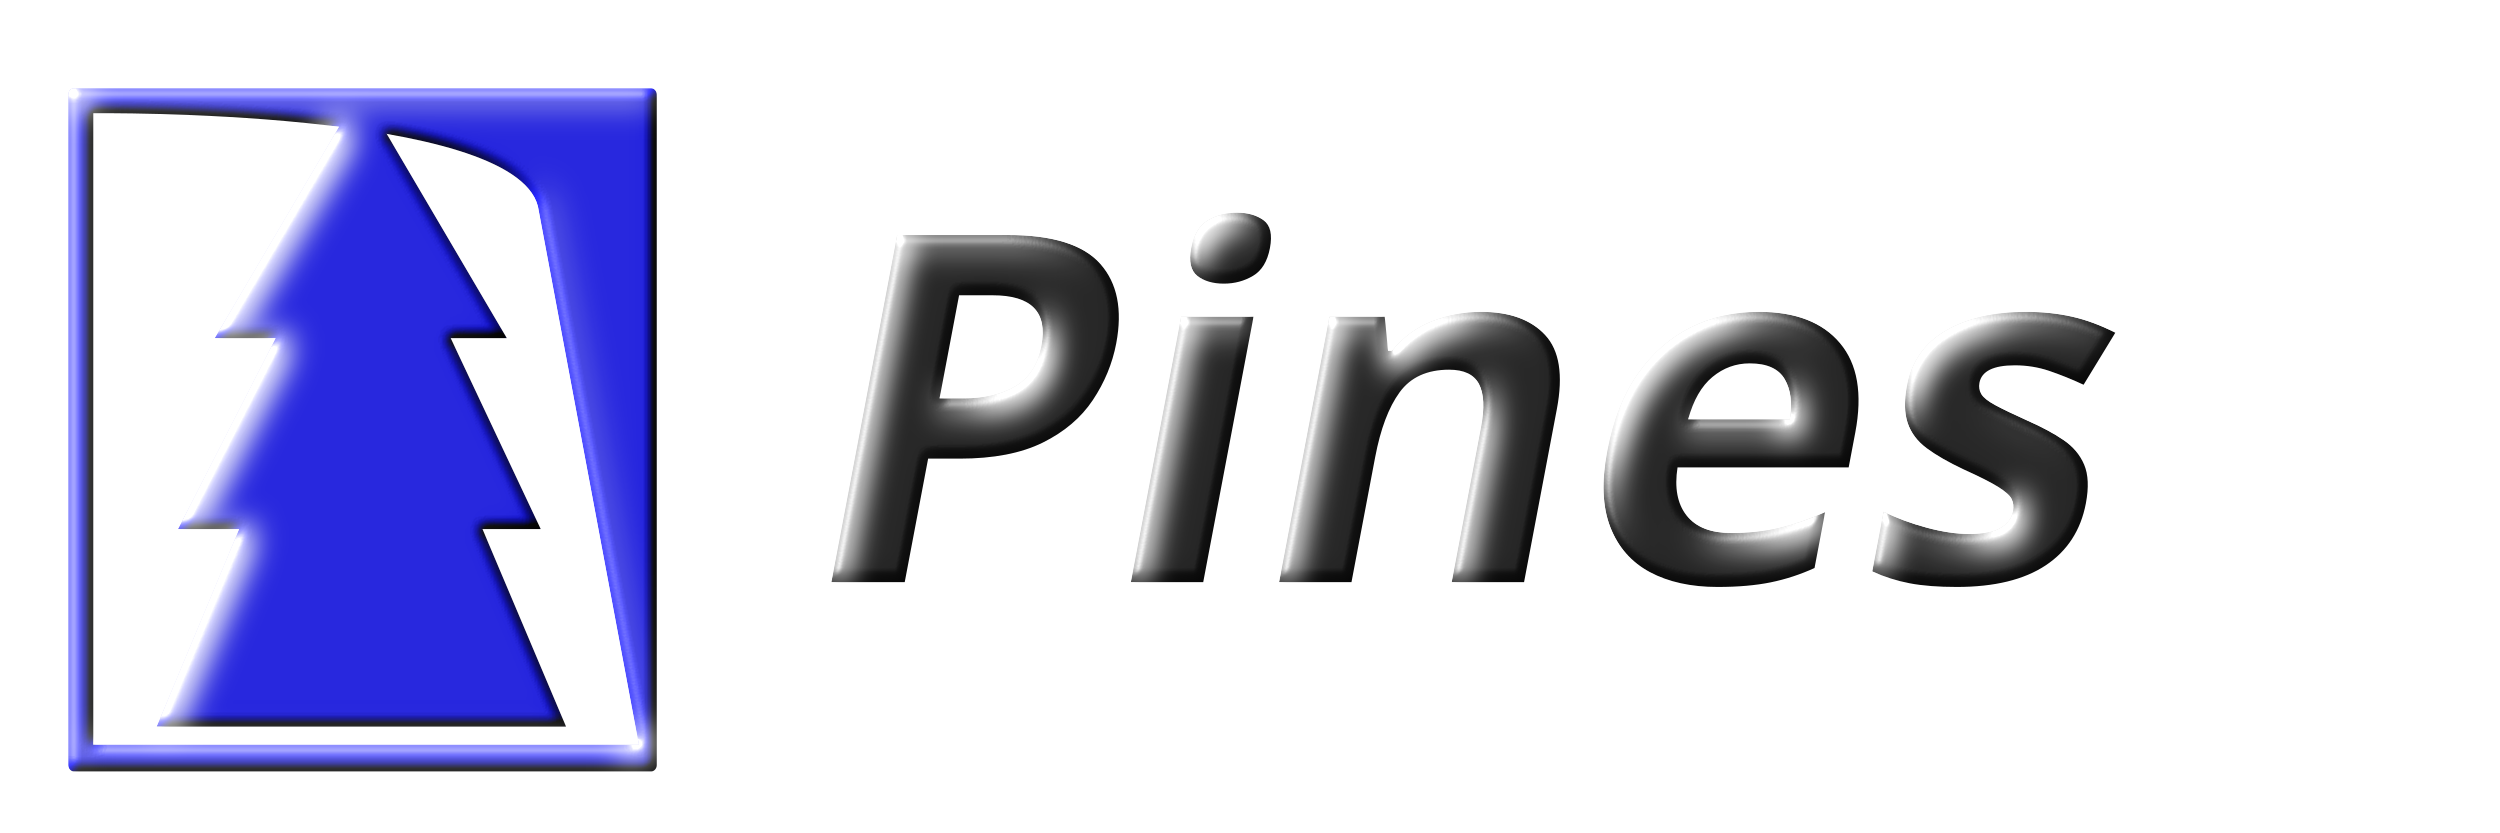
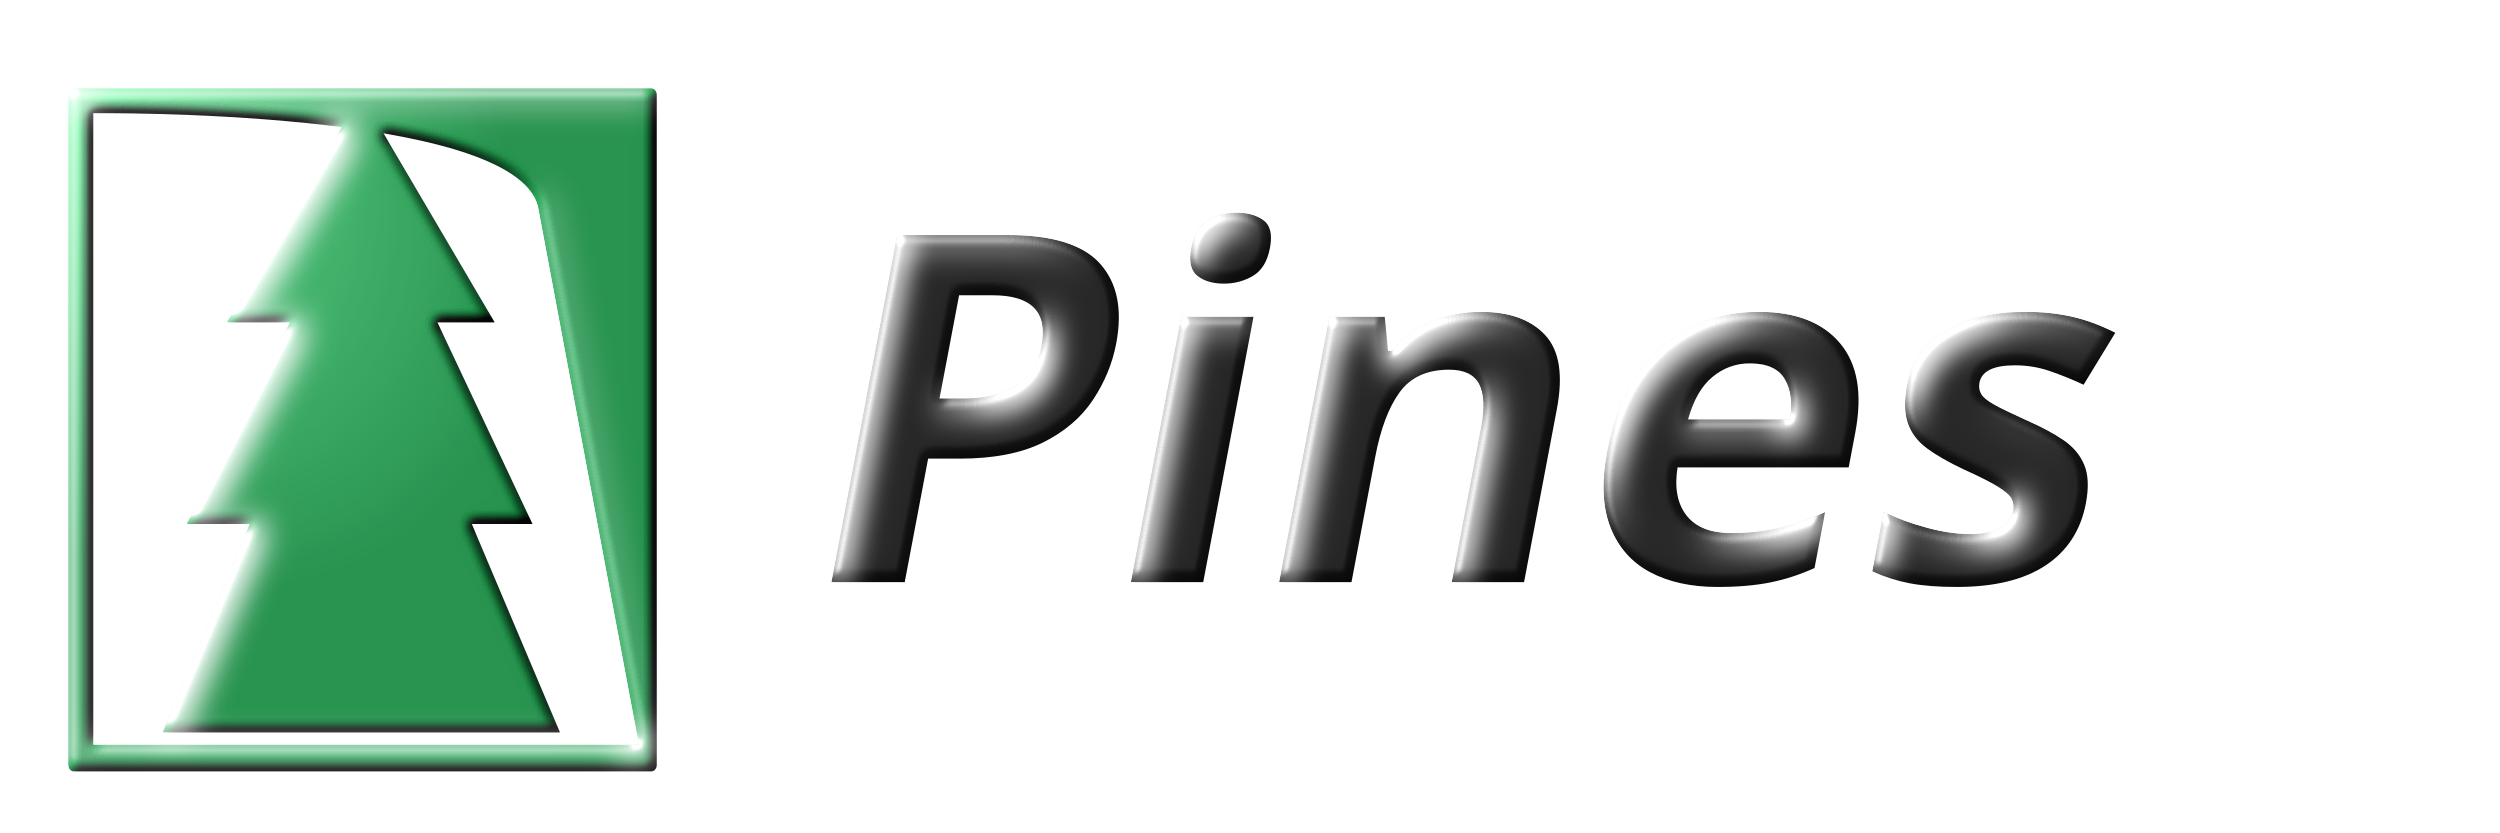
<svg xmlns="http://www.w3.org/2000/svg" xmlns:xlink="http://www.w3.org/1999/xlink" width="1000" height="333" id="svg2" version="1.1">
  <defs id="defs4">
+     <linearGradient id="linearGradient3711">
+       <stop style="stop-color:#58ff96;stop-opacity:1;" offset="0" id="stop3713" />
+       <stop style="stop-color:#009638;stop-opacity:1;" offset="1" id="stop3715" />
+     </linearGradient>
    <linearGradient id="linearGradient5625">
      <stop style="stop-color:#75b9d4;stop-opacity:1;" offset="0" id="stop5627" />
      <stop style="stop-color:#0074a3;stop-opacity:1;" offset="1" id="stop5629" />
    </linearGradient>
    <linearGradient id="linearGradient3799">
      <stop style="stop-color:#000000;stop-opacity:0.392;" offset="0" id="stop3801" />
      <stop style="stop-color:#000000;stop-opacity:0;" offset="1" id="stop3803" />
    </linearGradient>
    <linearGradient id="linearGradient3785">
      <stop style="stop-color:#ffffff;stop-opacity:1;" offset="0" id="stop3787" />
      <stop style="stop-color:#ffffff;stop-opacity:0;" offset="1" id="stop3789" />
    </linearGradient>
    <radialGradient xlink:href="#linearGradient3799" id="radialGradient3805" cx="61.619" cy="567.685" fx="61.619" fy="567.685" r="112.127" gradientTransform="matrix(1,0,0,0.3603604,0,363.114)" gradientUnits="userSpaceOnUse" />
    <radialGradient xlink:href="#linearGradient5625" id="radialGradient5631" cx="175.605" cy="375.705" fx="175.605" fy="375.705" r="31.056" gradientTransform="matrix(1.873983e-7,0.8865616,-0.8528024,1.7833674e-7,497.4111,225.2175)" gradientUnits="userSpaceOnUse" />
    <radialGradient xlink:href="#linearGradient5625" id="radialGradient2837" gradientUnits="userSpaceOnUse" gradientTransform="matrix(1.873983e-7,0.8865616,-0.8528024,1.7833674e-7,497.4111,225.2175)" cx="175.605" cy="375.705" fx="175.605" fy="375.705" r="31.056" />
    <radialGradient xlink:href="#linearGradient5625" id="radialGradient2839" gradientUnits="userSpaceOnUse" gradientTransform="matrix(1.873983e-7,0.8865616,-0.8528024,1.7833674e-7,497.4111,225.2175)" cx="175.605" cy="375.705" fx="175.605" fy="375.705" r="31.056" />
    <radialGradient xlink:href="#linearGradient5625" id="radialGradient2841" gradientUnits="userSpaceOnUse" gradientTransform="matrix(1.873983e-7,0.8865616,-0.8528024,1.7833674e-7,497.4111,225.2175)" cx="175.605" cy="375.705" fx="175.605" fy="375.705" r="31.056" />
    <filter id="filter2985" color-interpolation-filters="sRGB">
      <feGaussianBlur id="feGaussianBlur2987" result="result1" in="SourceAlpha" stdDeviation="2.2" />
      <feSpecularLighting id="feSpecularLighting2989" result="result0" specularExponent="18.1" specularConstant="2" surfaceScale="5">
        <feDistantLight id="feDistantLight2991" azimuth="225" elevation="24" />
      </feSpecularLighting>
      <feComposite id="feComposite2993" in2="SourceAlpha" result="result6" operator="in" />
      <feMorphology id="feMorphology2995" radius="5.7" operator="dilate" />
      <feGaussianBlur id="feGaussianBlur2997" result="result11" stdDeviation="5.7" />
      <feDiffuseLighting id="feDiffuseLighting2999" surfaceScale="5" result="result3" diffuseConstant="2" in="result1">
        <feDistantLight id="feDistantLight3001" elevation="25" azimuth="225" />
      </feDiffuseLighting>
      <feBlend id="feBlend3003" in2="SourceGraphic" result="result7" mode="multiply" in="result3" />
      <feComposite id="feComposite3005" in2="SourceAlpha" in="result7" operator="in" result="result91" />
      <feBlend id="feBlend3007" in2="result91" result="result9" mode="lighten" in="result6" />
      <feComposite id="feComposite3009" in2="result9" in="result11" />
    </filter>
    <filter id="filter3011" color-interpolation-filters="sRGB">
      <feGaussianBlur id="feGaussianBlur3013" result="result1" in="SourceAlpha" stdDeviation="2.2" />
      <feSpecularLighting id="feSpecularLighting3015" result="result0" specularExponent="18.1" specularConstant="2" surfaceScale="5">
        <feDistantLight id="feDistantLight3017" azimuth="225" elevation="24" />
      </feSpecularLighting>
      <feComposite id="feComposite3019" in2="SourceAlpha" result="result6" operator="in" />
      <feMorphology id="feMorphology3021" radius="5.7" operator="dilate" />
      <feGaussianBlur id="feGaussianBlur3023" result="result11" stdDeviation="5.7" />
      <feDiffuseLighting id="feDiffuseLighting3025" surfaceScale="5" result="result3" diffuseConstant="2" in="result1">
        <feDistantLight id="feDistantLight3027" elevation="25" azimuth="225" />
      </feDiffuseLighting>
      <feBlend id="feBlend3029" in2="SourceGraphic" result="result7" mode="multiply" in="result3" />
      <feComposite id="feComposite3031" in2="SourceAlpha" in="result7" operator="in" result="result91" />
      <feBlend id="feBlend3033" in2="result91" result="result9" mode="lighten" in="result6" />
      <feComposite id="feComposite3035" in2="result9" in="result11" />
    </filter>
+     <filter id="filter3653" color-interpolation-filters="sRGB">
+       <feGaussianBlur id="feGaussianBlur3655" result="result1" in="SourceAlpha" stdDeviation="2.2" />
+       <feSpecularLighting id="feSpecularLighting3657" result="result0" specularExponent="18.1" specularConstant="2" surfaceScale="5">
+         <feDistantLight id="feDistantLight3659" azimuth="225" elevation="24" />
+       </feSpecularLighting>
+       <feComposite id="feComposite3661" in2="SourceAlpha" result="result6" operator="in" />
+       <feMorphology id="feMorphology3663" radius="5.7" operator="dilate" />
+       <feGaussianBlur id="feGaussianBlur3665" result="result11" stdDeviation="5.7" />
+       <feDiffuseLighting id="feDiffuseLighting3667" surfaceScale="5" result="result3" diffuseConstant="2" in="result1">
+         <feDistantLight id="feDistantLight3669" elevation="25" azimuth="225" />
+       </feDiffuseLighting>
+       <feBlend id="feBlend3671" in2="SourceGraphic" result="result7" mode="multiply" in="result3" />
+       <feComposite id="feComposite3673" in2="SourceAlpha" in="result7" operator="in" result="result91" />
+       <feBlend id="feBlend3675" in2="result91" result="result9" mode="lighten" in="result6" />
+       <feComposite id="feComposite3677" in2="result9" in="result11" />
+     </filter>
+     <filter id="filter3685" color-interpolation-filters="sRGB">
+       <feGaussianBlur id="feGaussianBlur3687" result="result1" in="SourceAlpha" stdDeviation="2.2" />
+       <feSpecularLighting id="feSpecularLighting3689" result="result0" specularExponent="18.1" specularConstant="2" surfaceScale="5">
+         <feDistantLight id="feDistantLight3691" azimuth="225" elevation="24" />
+       </feSpecularLighting>
+       <feComposite id="feComposite3693" in2="SourceAlpha" result="result6" operator="in" />
+       <feMorphology id="feMorphology3695" radius="5.7" operator="dilate" />
+       <feGaussianBlur id="feGaussianBlur3697" result="result11" stdDeviation="5.7" />
+       <feDiffuseLighting id="feDiffuseLighting3699" surfaceScale="5" result="result3" diffuseConstant="2" in="result1">
+         <feDistantLight id="feDistantLight3701" elevation="25" azimuth="225" />
+       </feDiffuseLighting>
+       <feBlend id="feBlend3703" in2="SourceGraphic" result="result7" mode="multiply" in="result3" />
+       <feComposite id="feComposite3705" in2="SourceAlpha" in="result7" operator="in" result="result91" />
+       <feBlend id="feBlend3707" in2="result91" result="result9" mode="lighten" in="result6" />
+       <feComposite id="feComposite3709" in2="result9" in="result11" />
+     </filter>
+     <radialGradient xlink:href="#linearGradient3711" id="radialGradient3717" cx="177.92" cy="344.325" fx="177.92" fy="344.325" r="141.254" gradientTransform="matrix(0.9439709,1.201497,-0.8216788,0.6455619,292.8931,-109.9205)" gradientUnits="userSpaceOnUse" />
  </defs>
  <g id="layer1" transform="translate(-145.0532,-285.5315)">
    <text xml:space="preserve" style="font-size:194.451px;font-style:normal;font-weight:normal;fill:#000000;fill-opacity:1;stroke:none;filter:url(#filter3011);font-family:Bitstream Vera Sans" x="558.328" y="518.376" id="text3631" transform="matrix(1,0,-0.1895229,1,0,0)">
      <tspan id="tspan3633" x="558.328" y="518.376" style="font-style:normal;font-variant:normal;font-weight:bold;font-stretch:normal;fill:#000000;fill-opacity:1;font-family:Copperplate Gothic Bold;-inkscape-font-specification:'Copperplate Gothic Bold, Bold'">Pines</tspan>
    </text>
-     <g id="g4637" transform="translate(-82.85714,48.57143)" style="filter:url(#filter2985)">
-       <g id="g4691">
-         <path style="fill:#0000ff;fill-opacity:1;stroke:#0000ff;stroke-width:8.75;stroke-linecap:butt;stroke-linejoin:miter;stroke-miterlimit:4;stroke-opacity:1;stroke-dasharray:none" d="m 372.202,281.456 -50.783,86.375 23.872,0 -39.064,76.391 23.872,0 -32.987,78.996 150.613,0 -33.421,-78.996 23.004,0 -36.026,-76.391 21.702,0 -50.783,-86.375 z" id="path2832" />
-         <path style="font-size:medium;font-style:normal;font-variant:normal;font-weight:normal;font-stretch:normal;text-indent:0;text-align:start;text-decoration:none;line-height:normal;letter-spacing:normal;word-spacing:normal;text-transform:none;direction:ltr;block-progression:tb;writing-mode:lr-tb;text-anchor:start;color:#000000;fill:#0000ff;fill-opacity:1;fill-rule:nonzero;stroke:none;stroke-width:4;marker:none;visibility:visible;display:inline;overflow:visible;enable-background:accumulate;font-family:'001 Interstellar Log';-inkscape-font-specification:'001 Interstellar Log'" d="m 257.146,272.242 c -1.06,0.116 -1.959,1.268 -1.955,2.504 l 0,268.273 c 1.1e-4,1.311 1.028,2.504 2.157,2.504 l 231.11,0 c 1.129,-1.3e-4 2.157,-1.193 2.157,-2.504 l 0,-268.273 c -1.1e-4,-1.311 -1.028,-2.504 -2.157,-2.504 l -231.11,0 c -0.067,-0.004 -0.135,-0.004 -0.202,0 z m 8.074,10.008 c 0,0 167.997,-1.94 177.854,37.262 l 40.371,215.289 -218.224,0 0,-252.551 z" id="rect2840" />
-       </g>
+     <g id="g3681" style="filter:url(#filter3685);fill:url(#radialGradient3717);fill-opacity:1">
+       <path transform="matrix(1.055711,0,0,1.055711,-16.13167,-25.1204)" id="path2832" d="m 289.345,330.028 -50.783,86.375 23.872,0 -39.064,76.391 23.872,0 -32.987,78.996 150.613,0 -33.421,-78.996 23.004,0 -36.026,-76.391 21.702,0 -50.783,-86.375 z" style="fill:url(#radialGradient3717);fill-opacity:1;stroke:none" />
+       <path id="rect2840" d="m 174.289,320.813 c -1.06,0.116 -1.959,1.268 -1.955,2.504 l 0,268.273 c 1.1e-4,1.311 1.028,2.504 2.157,2.504 l 231.11,0 c 1.129,-1.3e-4 2.157,-1.193 2.157,-2.504 l 0,-268.273 c -1.1e-4,-1.311 -1.028,-2.504 -2.157,-2.504 l -231.11,0 c -0.067,-0.004 -0.135,-0.004 -0.202,0 z m 8.074,10.008 c 0,0 167.997,-1.94 177.854,37.262 l 40.371,215.289 -218.224,0 0,-252.551 z" style="font-size:medium;font-style:normal;font-variant:normal;font-weight:normal;font-stretch:normal;text-indent:0;text-align:start;text-decoration:none;line-height:normal;letter-spacing:normal;word-spacing:normal;text-transform:none;direction:ltr;block-progression:tb;writing-mode:lr-tb;text-anchor:start;color:#000000;fill:url(#radialGradient3717);fill-opacity:1;fill-rule:nonzero;stroke:none;stroke-width:4;marker:none;visibility:visible;display:inline;overflow:visible;enable-background:accumulate;font-family:'001 Interstellar Log';-inkscape-font-specification:'001 Interstellar Log'" />
    </g>
  </g>
</svg>
